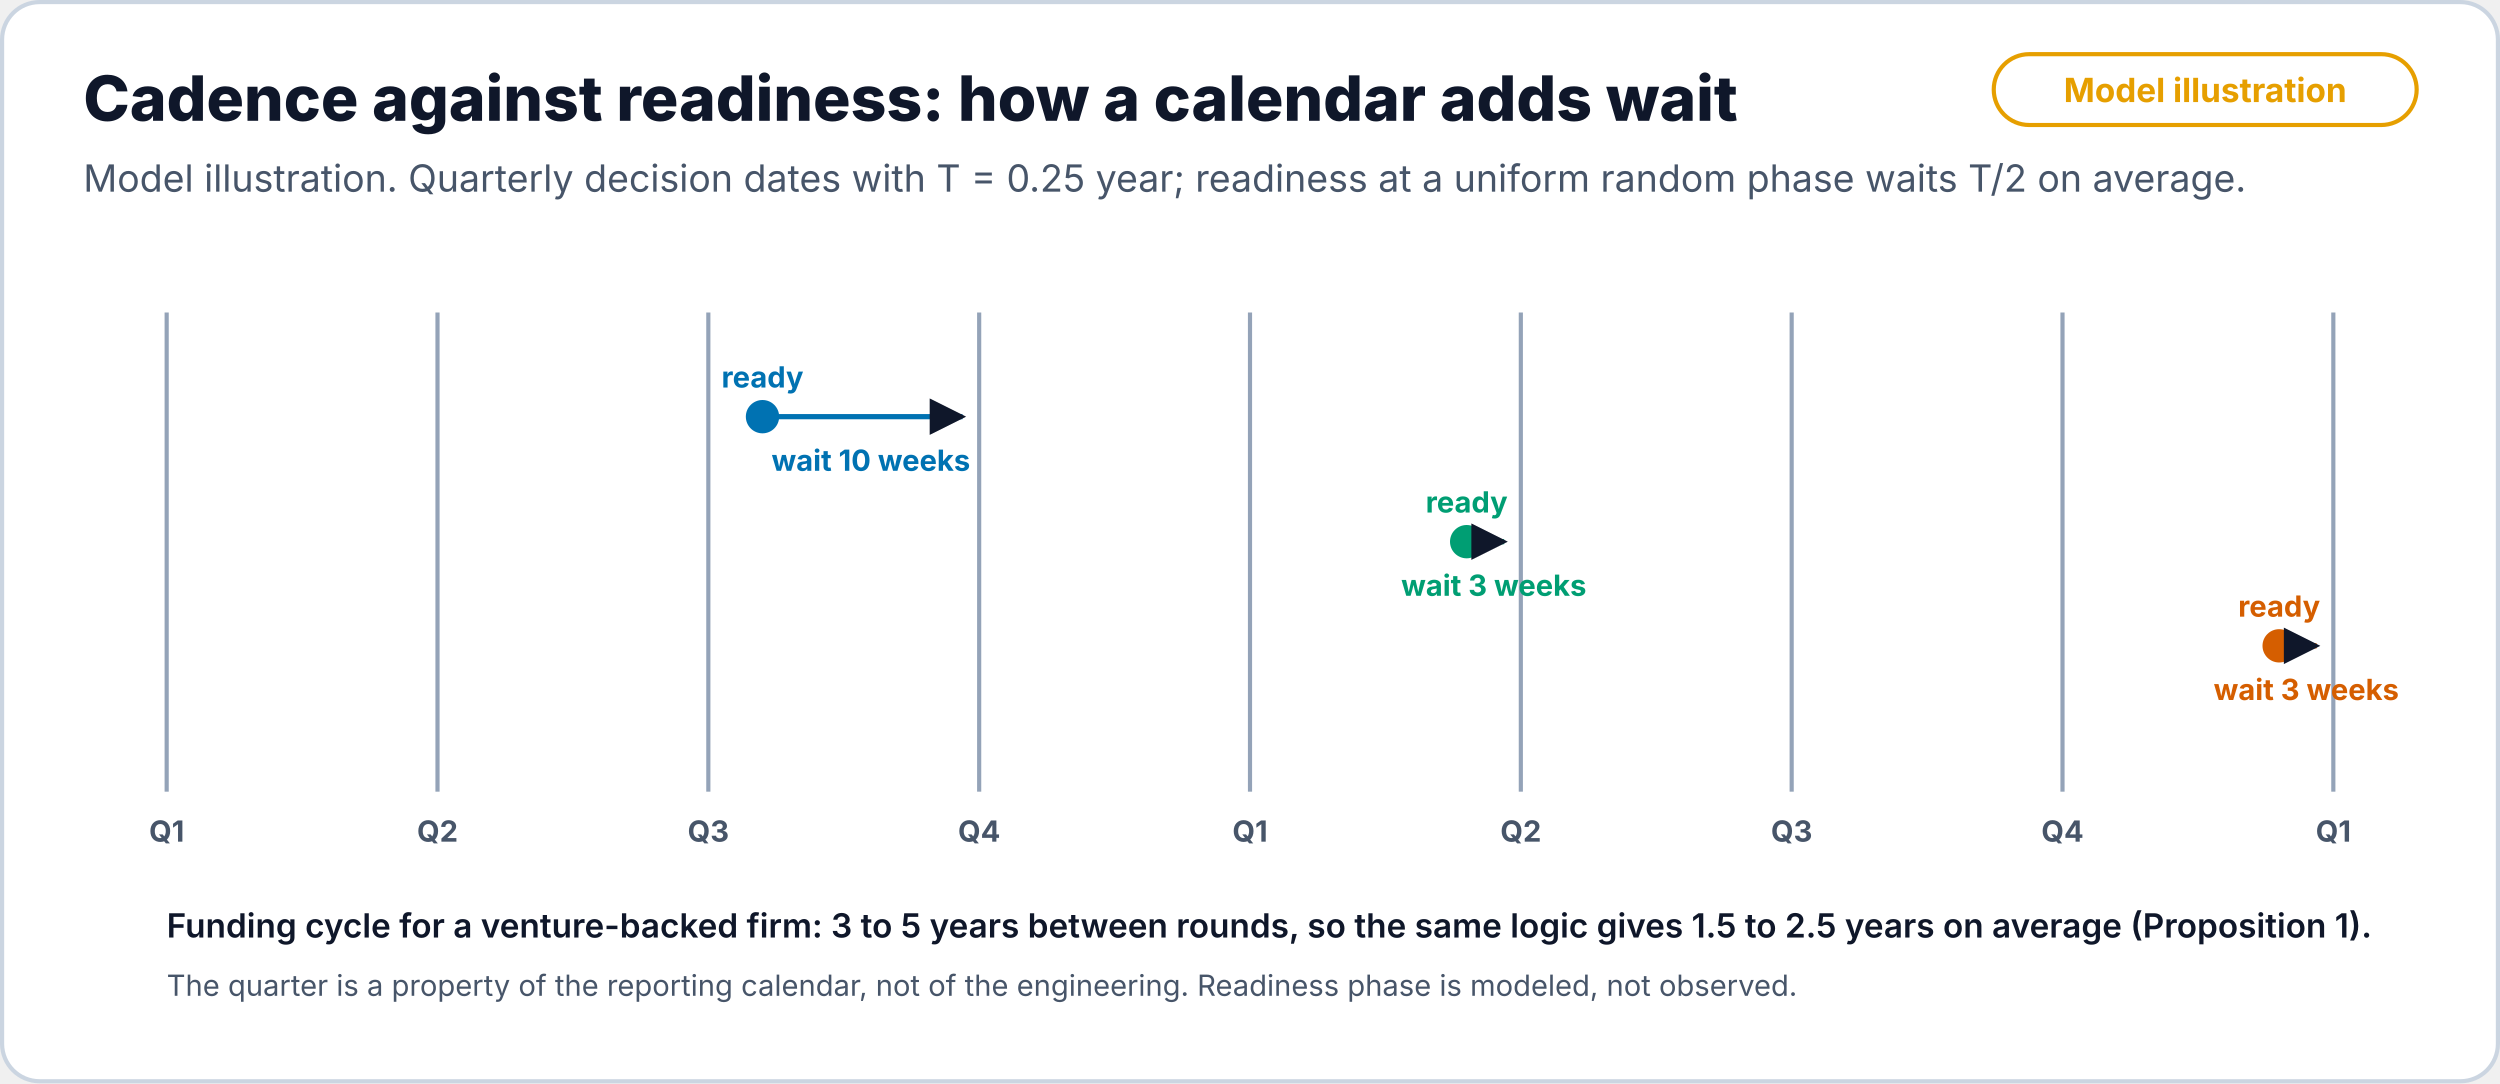
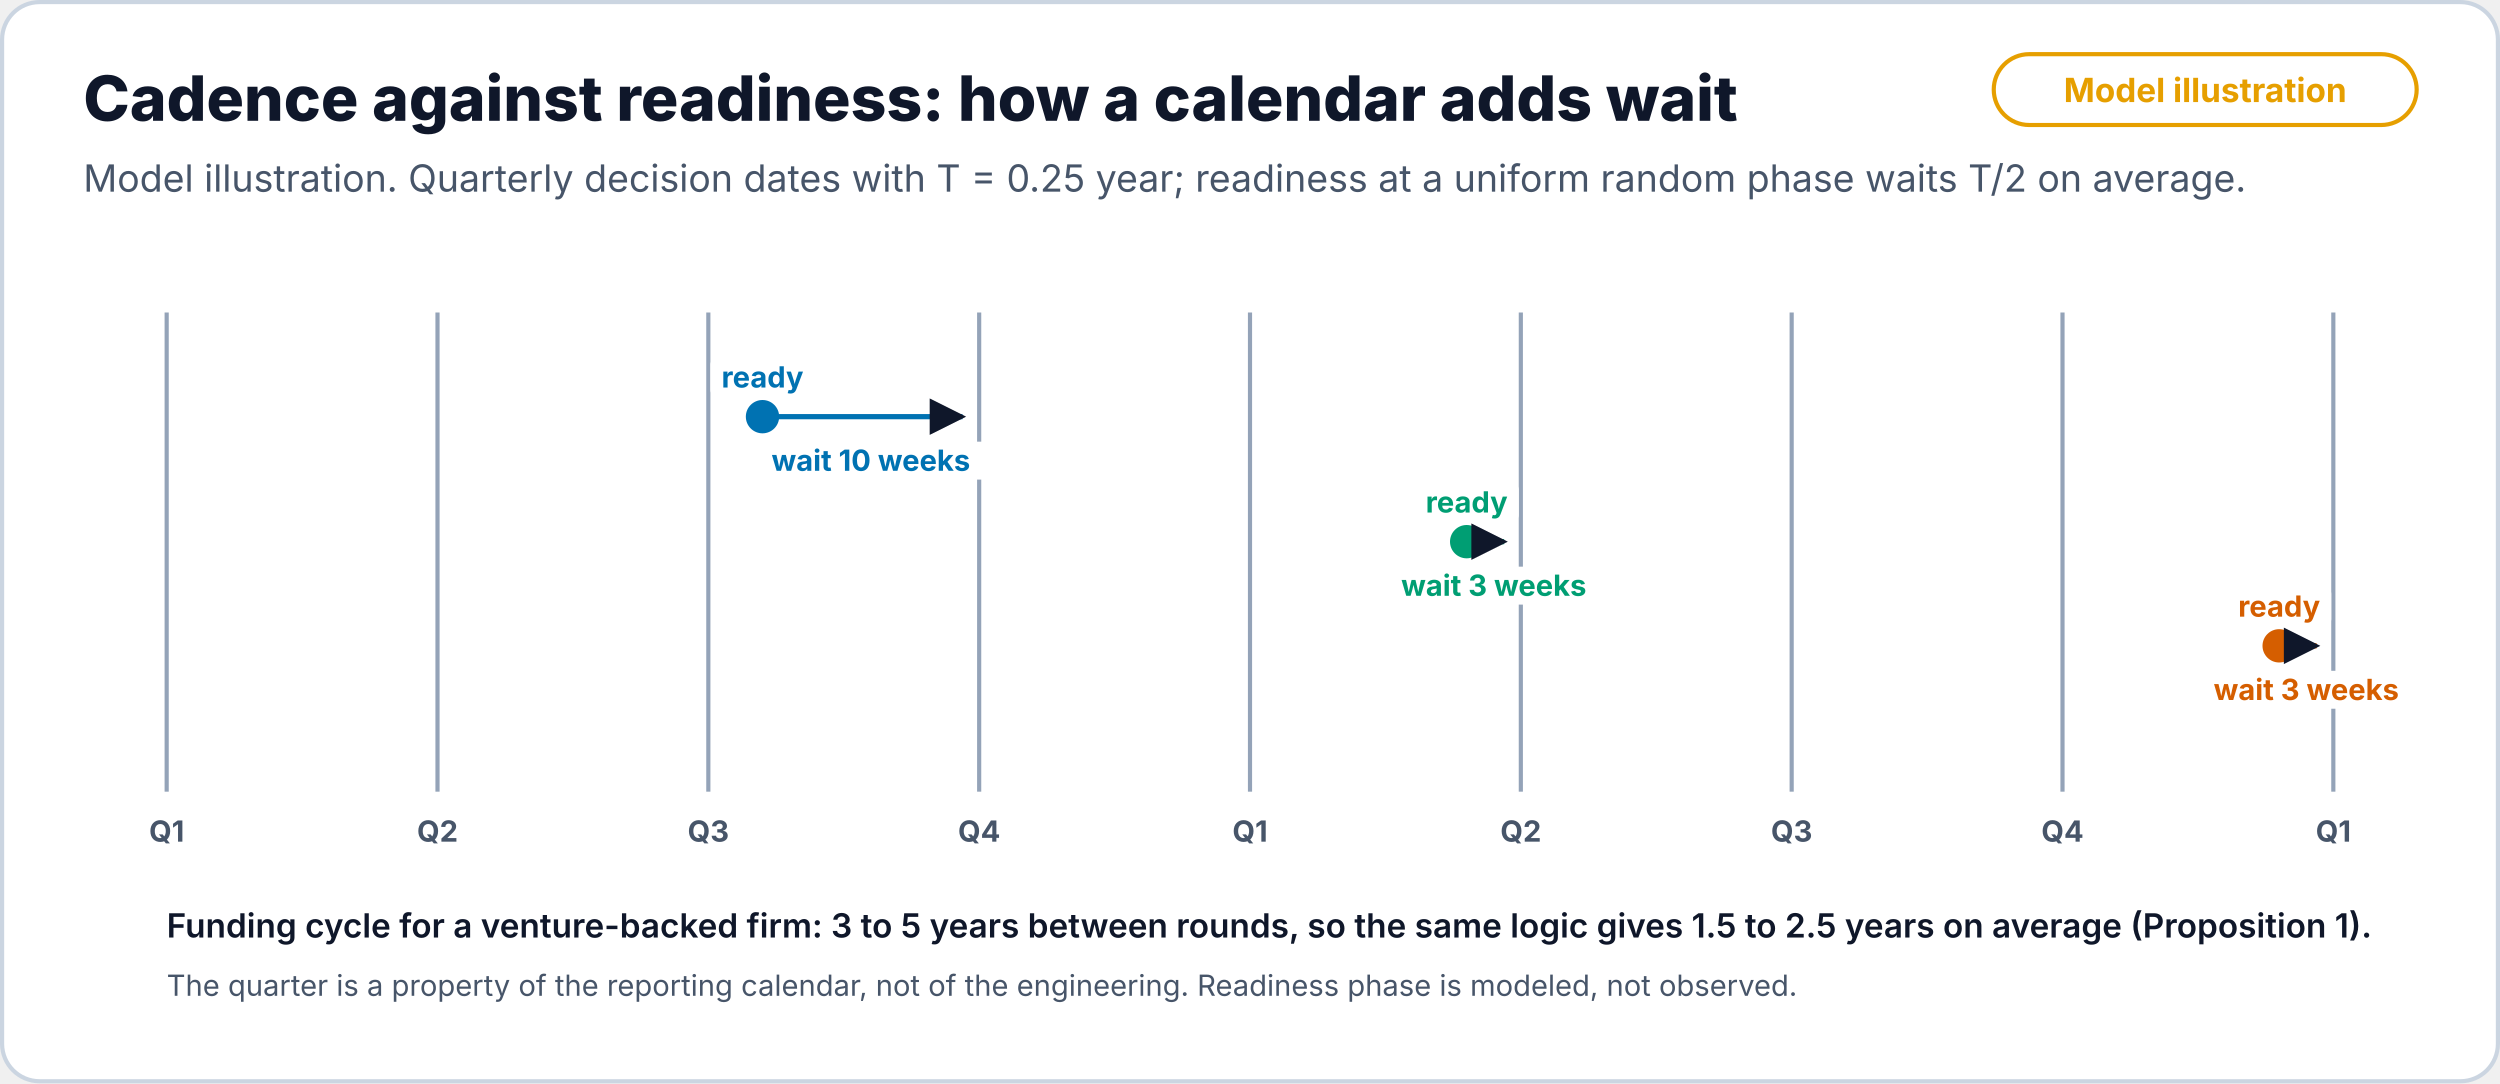
<svg xmlns="http://www.w3.org/2000/svg" width="1200" height="520" viewBox="0 0 1200 520" role="img" aria-labelledby="t d">
  <defs>
    <marker id="ah" viewBox="0 0 10 10" refX="9" refY="5" markerWidth="7" markerHeight="7" orient="auto-start-reverse">
      <path d="M0 0 L10 5 L0 10 z" fill="#0f172a" />
    </marker>
  </defs>
  <rect x="1" y="1" width="1198" height="518" rx="18" fill="#ffffff" stroke="#cbd5e1" stroke-width="2" />
  <text x="40.0" y="58.0" font-family="Inter, 'DejaVu Sans', Helvetica, Arial, sans-serif" font-size="30" font-weight="800" fill="#0f172a" text-anchor="start">Cadence against readiness: how a calendar adds wait</text>
  <text x="40.0" y="92.0" font-family="Inter, 'DejaVu Sans', Helvetica, Arial, sans-serif" font-size="18" font-weight="400" fill="#475569" text-anchor="start">Model illustration. Quarterly decision dates with T = 0.25 year; readiness at a uniform random phase waits T/2 on average.</text>
  <rect x="957.0" y="26" width="203.0" height="34" rx="17" fill="none" stroke="#E69F00" stroke-width="2" />
  <text x="1058.5" y="49.0" font-family="Inter, 'DejaVu Sans', Helvetica, Arial, sans-serif" font-size="16" font-weight="700" fill="#E69F00" text-anchor="middle">Model illustration</text>
  <line x1="80.0" y1="150.0" x2="80.0" y2="380.0" stroke="#94a3b8" stroke-width="2" />
  <text x="80.0" y="404.0" font-family="Inter, 'DejaVu Sans', Helvetica, Arial, sans-serif" font-size="14" font-weight="700" fill="#475569" text-anchor="middle">Q1</text>
  <line x1="210.0" y1="150.0" x2="210.0" y2="380.0" stroke="#94a3b8" stroke-width="2" />
  <text x="210.0" y="404.0" font-family="Inter, 'DejaVu Sans', Helvetica, Arial, sans-serif" font-size="14" font-weight="700" fill="#475569" text-anchor="middle">Q2</text>
  <line x1="340.0" y1="150.0" x2="340.0" y2="380.0" stroke="#94a3b8" stroke-width="2" />
  <text x="340.0" y="404.0" font-family="Inter, 'DejaVu Sans', Helvetica, Arial, sans-serif" font-size="14" font-weight="700" fill="#475569" text-anchor="middle">Q3</text>
  <line x1="470.0" y1="150.0" x2="470.0" y2="380.0" stroke="#94a3b8" stroke-width="2" />
  <text x="470.0" y="404.0" font-family="Inter, 'DejaVu Sans', Helvetica, Arial, sans-serif" font-size="14" font-weight="700" fill="#475569" text-anchor="middle">Q4</text>
  <line x1="600.0" y1="150.0" x2="600.0" y2="380.0" stroke="#94a3b8" stroke-width="2" />
  <text x="600.0" y="404.0" font-family="Inter, 'DejaVu Sans', Helvetica, Arial, sans-serif" font-size="14" font-weight="700" fill="#475569" text-anchor="middle">Q1</text>
  <line x1="730.0" y1="150.0" x2="730.0" y2="380.0" stroke="#94a3b8" stroke-width="2" />
  <text x="730.0" y="404.0" font-family="Inter, 'DejaVu Sans', Helvetica, Arial, sans-serif" font-size="14" font-weight="700" fill="#475569" text-anchor="middle">Q2</text>
  <line x1="860.0" y1="150.0" x2="860.0" y2="380.0" stroke="#94a3b8" stroke-width="2" />
  <text x="860.0" y="404.0" font-family="Inter, 'DejaVu Sans', Helvetica, Arial, sans-serif" font-size="14" font-weight="700" fill="#475569" text-anchor="middle">Q3</text>
  <line x1="990.0" y1="150.0" x2="990.0" y2="380.0" stroke="#94a3b8" stroke-width="2" />
  <text x="990.0" y="404.0" font-family="Inter, 'DejaVu Sans', Helvetica, Arial, sans-serif" font-size="14" font-weight="700" fill="#475569" text-anchor="middle">Q4</text>
  <line x1="1120.0" y1="150.0" x2="1120.0" y2="380.0" stroke="#94a3b8" stroke-width="2" />
  <text x="1120.0" y="404.0" font-family="Inter, 'DejaVu Sans', Helvetica, Arial, sans-serif" font-size="14" font-weight="700" fill="#475569" text-anchor="middle">Q1</text>
  <circle cx="366.0" cy="200.0" r="9" fill="#0072B2" stroke="#ffffff" stroke-width="2" />
  <line x1="366.0" y1="200.0" x2="462.0" y2="200.0" stroke="#0072B2" stroke-width="2.5" marker-end="url(#ah)" />
+   <rect x="341.0" y="172.0" width="50.0" height="18.2" rx="3" fill="#ffffff" />
  <text x="366.0" y="186.0" font-family="Inter, 'DejaVu Sans', Helvetica, Arial, sans-serif" font-size="14" font-weight="700" fill="#0072B2" text-anchor="middle">ready</text>
+   <rect x="359.4" y="212.0" width="117.2" height="18.2" rx="3" fill="#ffffff" />
  <text x="418.0" y="226.0" font-family="Inter, 'DejaVu Sans', Helvetica, Arial, sans-serif" font-size="14" font-weight="700" fill="#0072B2" text-anchor="middle">wait 10 weeks</text>
  <circle cx="704.0" cy="260.0" r="9" fill="#009E73" stroke="#ffffff" stroke-width="2" />
  <line x1="704.0" y1="260.0" x2="722.0" y2="260.0" stroke="#009E73" stroke-width="2.5" marker-end="url(#ah)" />
+   <rect x="679.0" y="232.0" width="50.0" height="18.2" rx="3" fill="#ffffff" />
  <text x="704.0" y="246.0" font-family="Inter, 'DejaVu Sans', Helvetica, Arial, sans-serif" font-size="14" font-weight="700" fill="#009E73" text-anchor="middle">ready</text>
+   <rect x="662.6" y="272.0" width="108.8" height="18.2" rx="3" fill="#ffffff" />
  <text x="717.0" y="286.0" font-family="Inter, 'DejaVu Sans', Helvetica, Arial, sans-serif" font-size="14" font-weight="700" fill="#009E73" text-anchor="middle">wait 3 weeks</text>
  <circle cx="1094.0" cy="310.0" r="9" fill="#D55E00" stroke="#ffffff" stroke-width="2" />
  <line x1="1094.0" y1="310.0" x2="1112.0" y2="310.0" stroke="#D55E00" stroke-width="2.5" marker-end="url(#ah)" />
+   <rect x="1069.0" y="282.0" width="50.0" height="18.2" rx="3" fill="#ffffff" />
  <text x="1094.0" y="296.0" font-family="Inter, 'DejaVu Sans', Helvetica, Arial, sans-serif" font-size="14" font-weight="700" fill="#D55E00" text-anchor="middle">ready</text>
+   <rect x="1052.6" y="322.0" width="108.8" height="18.2" rx="3" fill="#ffffff" />
  <text x="1107.0" y="336.0" font-family="Inter, 'DejaVu Sans', Helvetica, Arial, sans-serif" font-size="14" font-weight="700" fill="#D55E00" text-anchor="middle">wait 3 weeks</text>
  <text x="80.0" y="450.0" font-family="Inter, 'DejaVu Sans', Helvetica, Arial, sans-serif" font-size="16" font-weight="600" fill="#0f172a" text-anchor="start">Funding cycle for a venture-backed firm: 3 to 5 years between rounds, so the same logic gives 1.5 to 2.5 years on average (Proposition 1).</text>
  <text x="80.0" y="478.0" font-family="Inter, 'DejaVu Sans', Helvetica, Arial, sans-serif" font-size="14" font-weight="400" fill="#475569" text-anchor="start">The quarter is a property of the reporting calendar, not of the engineering. Readiness phase is modeled, not observed.</text>
</svg>
